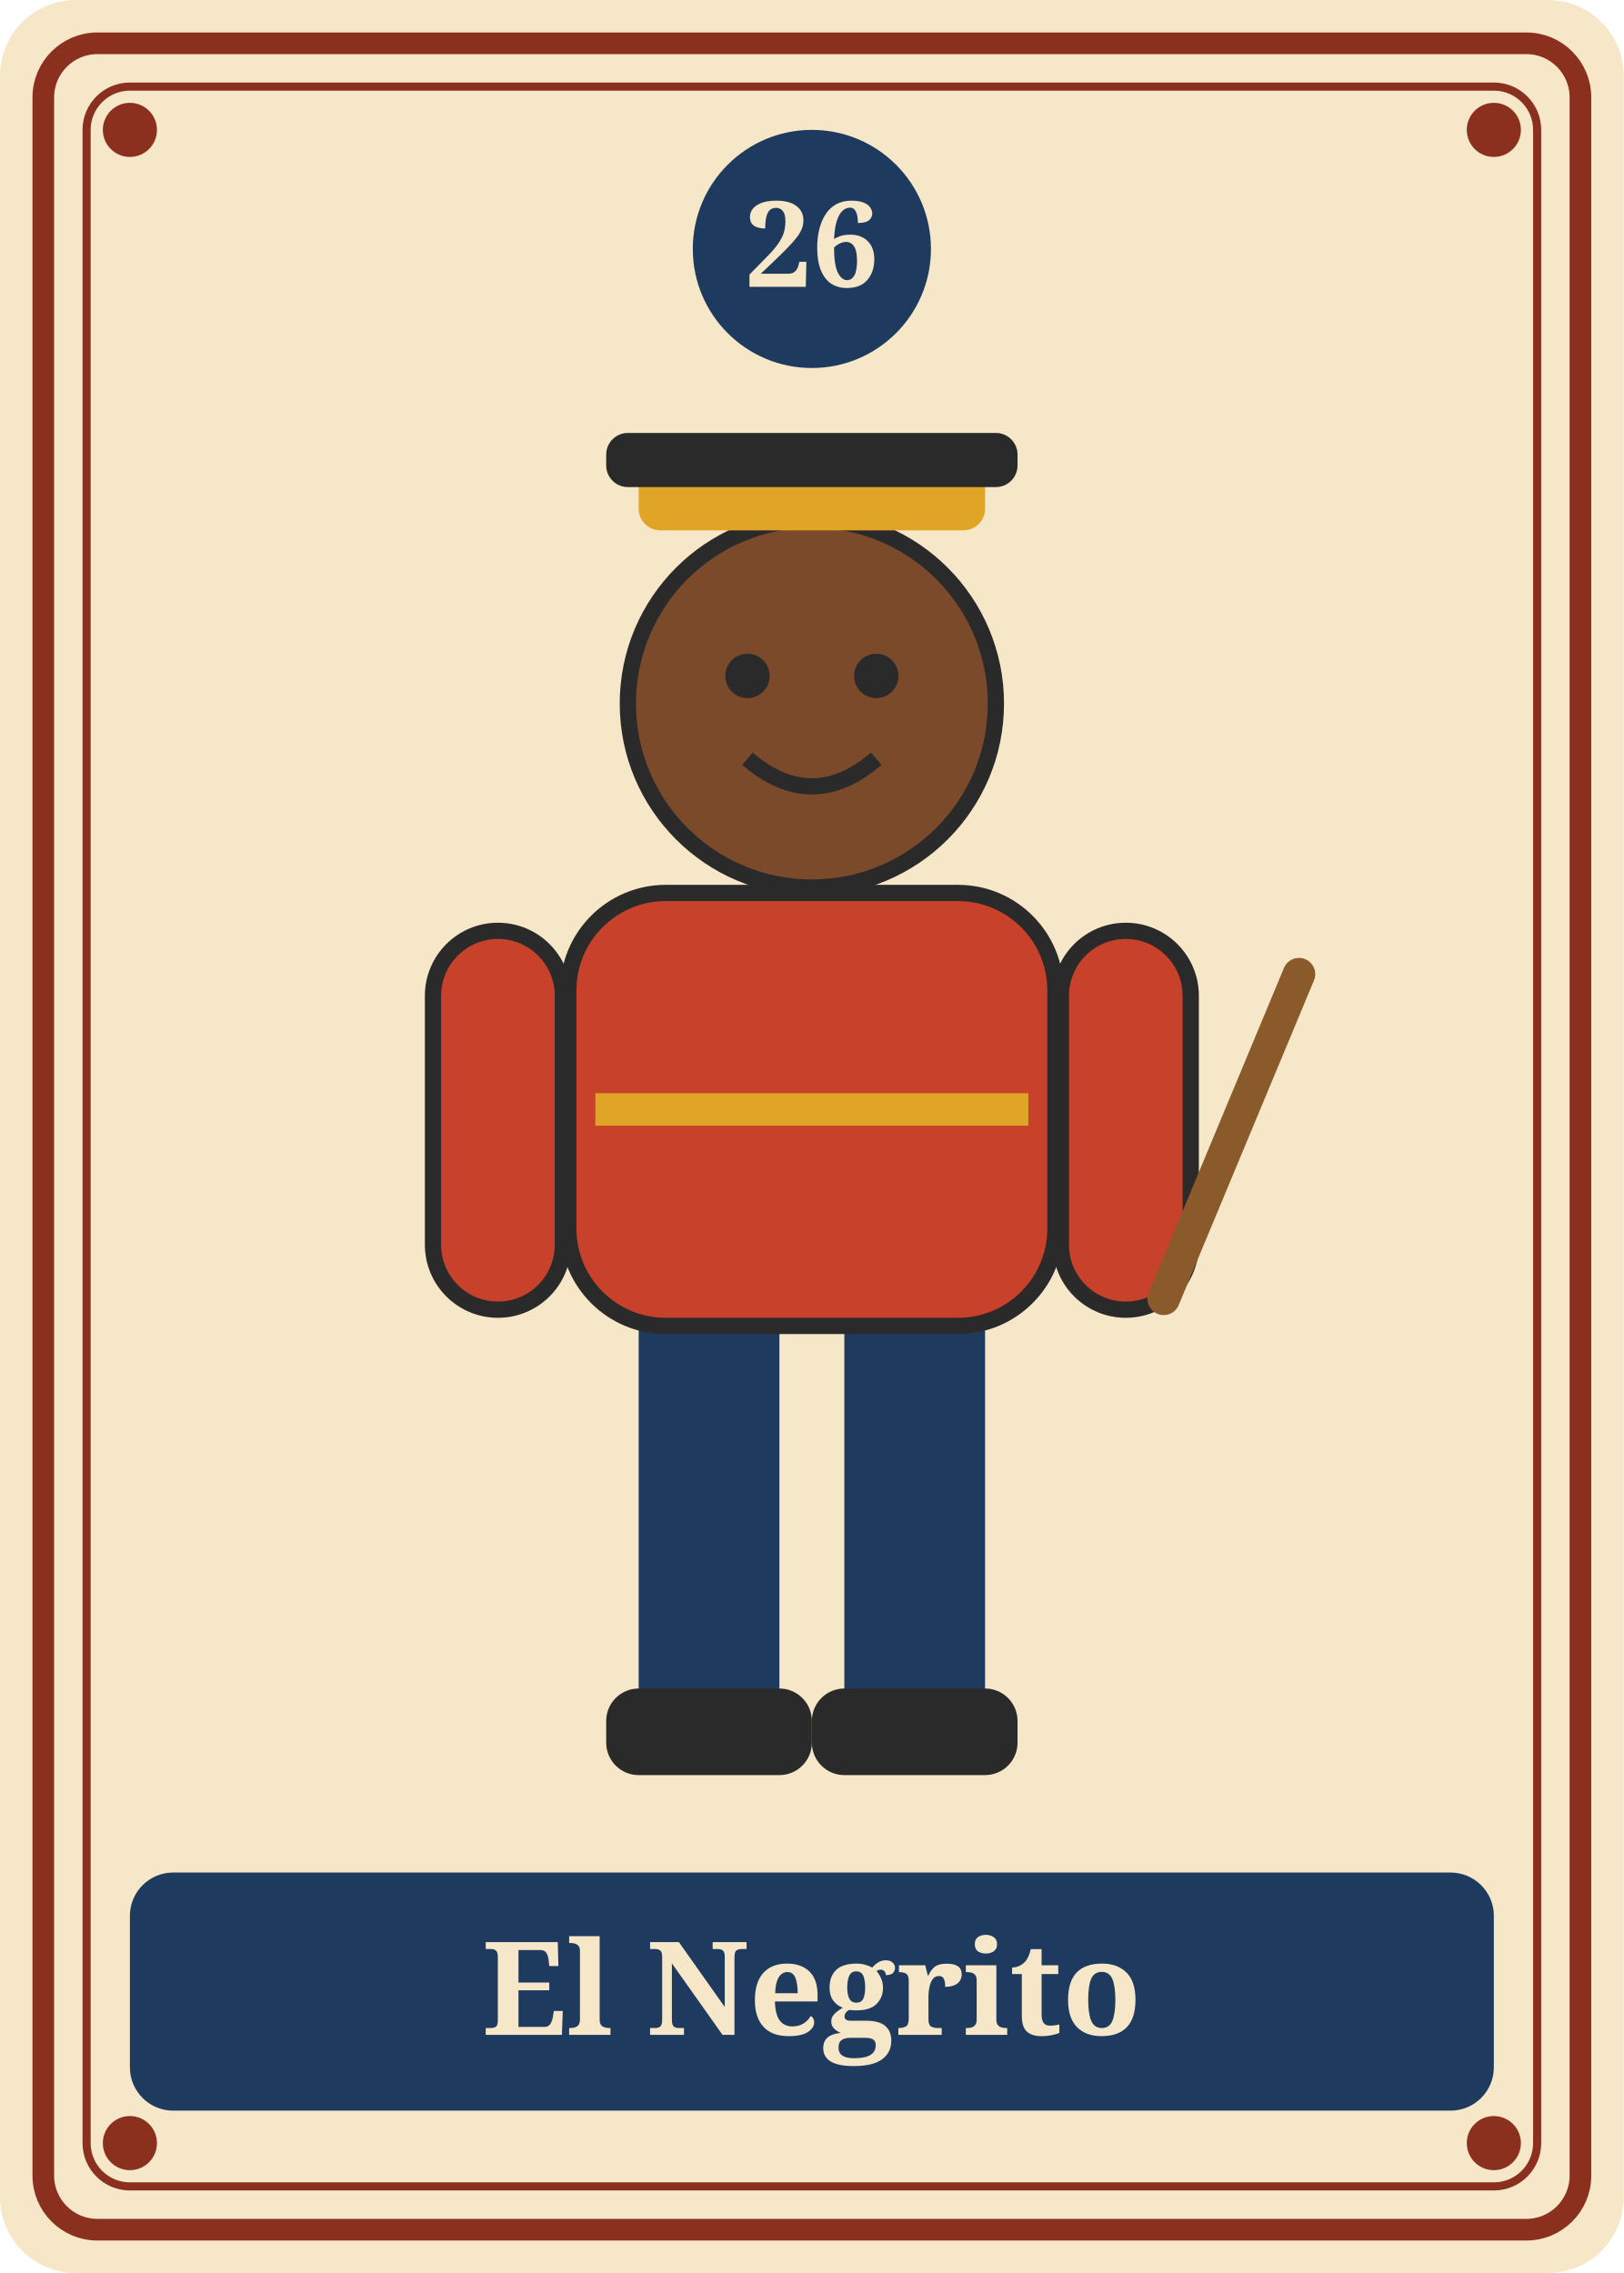
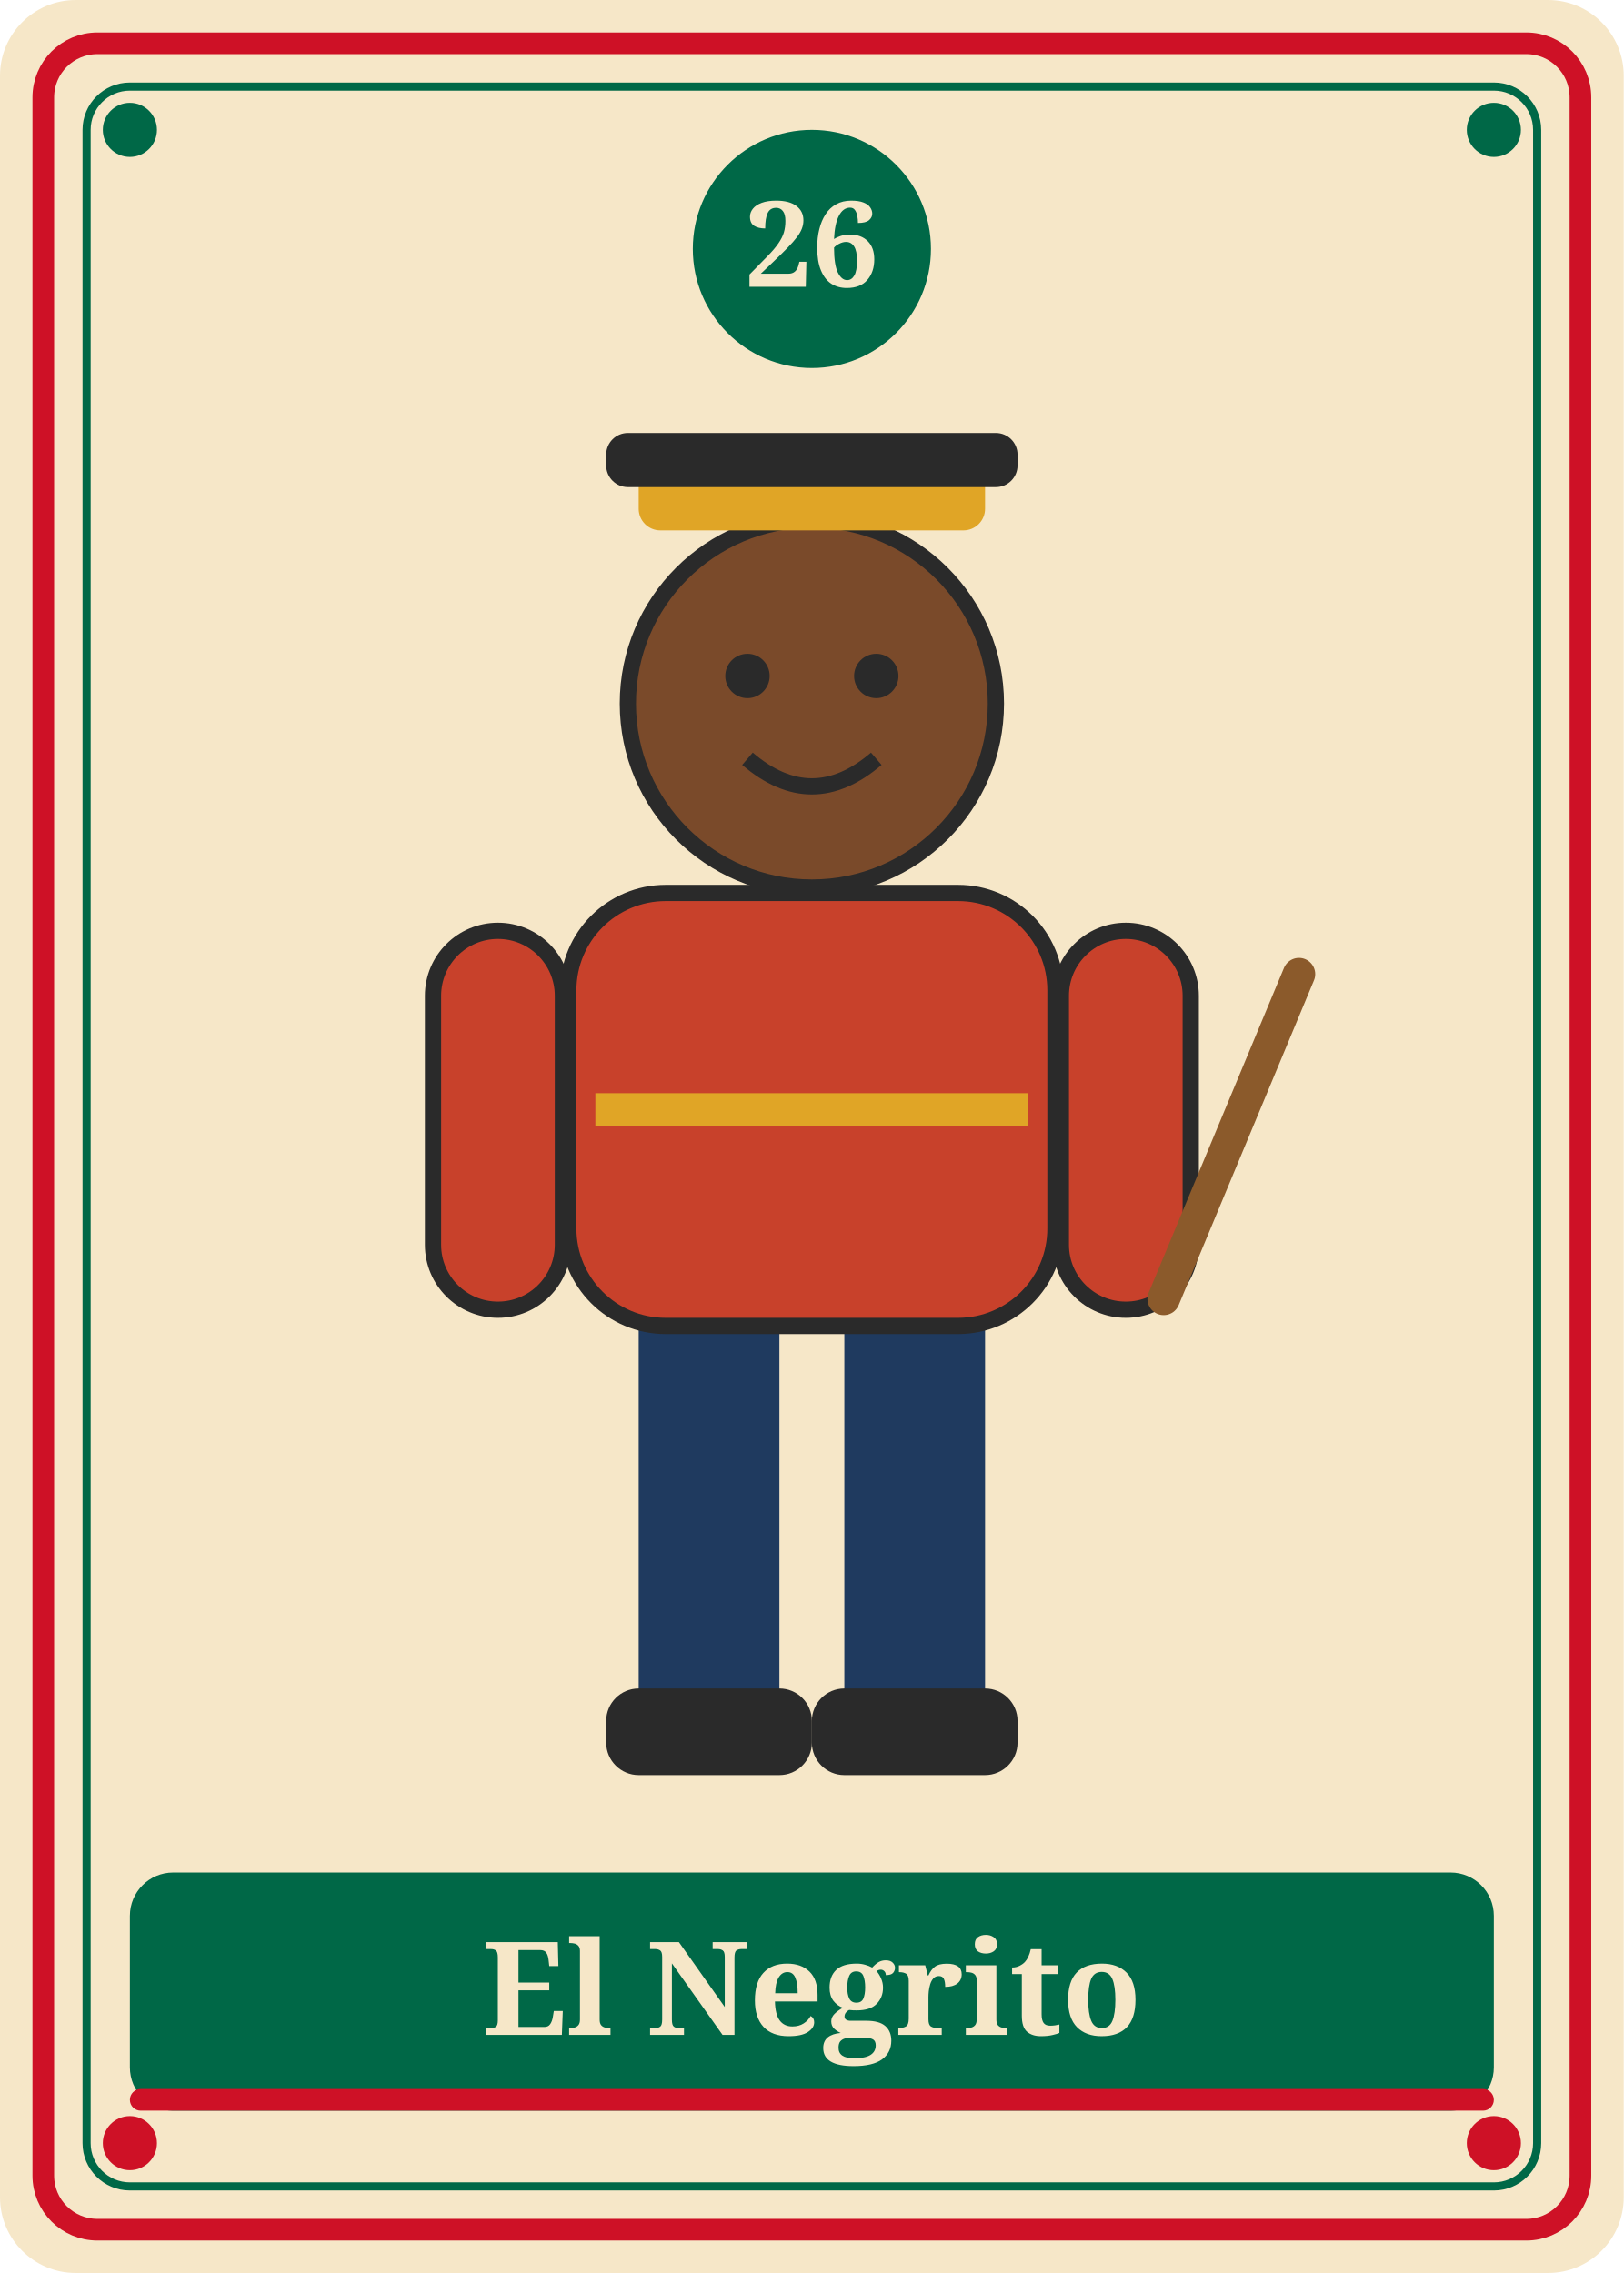
<svg xmlns="http://www.w3.org/2000/svg" viewBox="0 0 300 420" width="300" height="420">
  <rect width="300" height="420" rx="14" fill="#f6e7c8" />
-   <rect x="8" y="8" width="284" height="404" rx="10" fill="none" stroke="#8b2f1f" stroke-width="4" />
-   <rect x="16" y="16" width="268" height="388" rx="8" fill="none" stroke="#8b2f1f" stroke-width="1.5" />
-   <g fill="#8b2f1f">
+   <rect x="8" y="8" width="284" height="404" rx="10" fill="none" stroke="#ce1126" stroke-width="4" />
+   <rect x="16" y="16" width="268" height="388" rx="8" fill="none" stroke="#006847" stroke-width="1.5" />
+   <g fill="#006847">
    <circle cx="24" cy="24" r="5" />
    <circle cx="276" cy="24" r="5" />
+   </g>
+   <g fill="#ce1126">
    <circle cx="24" cy="396" r="5" />
    <circle cx="276" cy="396" r="5" />
  </g>
-   <circle cx="150" cy="46" r="22" fill="#1f3a5f" />
+   <circle cx="150" cy="46" r="22" fill="#006847" />
  <text x="150" y="53" text-anchor="middle" font-family="Georgia, serif" font-size="22" font-weight="bold" fill="#f6e7c8">26</text>
  <g>
    <rect x="118" y="230" width="26" height="90" rx="6" fill="#1f3a5f" />
    <rect x="156" y="230" width="26" height="90" rx="6" fill="#1f3a5f" />
    <rect x="105" y="165" width="90" height="80" rx="18" fill="#c8412b" stroke="#2a2a2a" stroke-width="3" />
    <rect x="80" y="172" width="24" height="70" rx="12" fill="#c8412b" stroke="#2a2a2a" stroke-width="3" />
    <rect x="196" y="172" width="24" height="70" rx="12" fill="#c8412b" stroke="#2a2a2a" stroke-width="3" />
    <rect x="112" y="312" width="38" height="16" rx="6" fill="#2a2a2a" />
    <rect x="150" y="312" width="38" height="16" rx="6" fill="#2a2a2a" />
    <circle cx="150.0" cy="130.0" r="34.0" fill="#7a4a2a" stroke="#2a2a2a" stroke-width="3" />
    <circle cx="138.1" cy="124.9" r="4.1" fill="#2a2a2a" />
    <circle cx="161.9" cy="124.9" r="4.1" fill="#2a2a2a" />
    <path d="M138.1 140.2 q11.9 10.2 23.8 0" stroke="#2a2a2a" stroke-width="3" fill="none" />
    <rect x="118" y="82" width="64" height="16" rx="4" fill="#e0a526" />
    <rect x="112" y="80" width="76" height="10" rx="4" fill="#2a2a2a" />
    <path d="M110 205 h80" stroke="#e0a526" stroke-width="6" />
    <line x1="215" y1="240" x2="240" y2="180" stroke="#8b5a2b" stroke-width="6" stroke-linecap="round" />
  </g>
-   <rect x="24" y="346" width="252" height="44" rx="8" fill="#1f3a5f" />
+   <rect x="24" y="346" width="252" height="44" rx="8" fill="#006847" />
+   <rect x="24" y="386" width="252" height="4" rx="2" fill="#ce1126" />
  <text x="150" y="376" text-anchor="middle" font-family="Georgia, serif" font-size="24" font-weight="bold" fill="#f6e7c8">El Negrito</text>
</svg>
